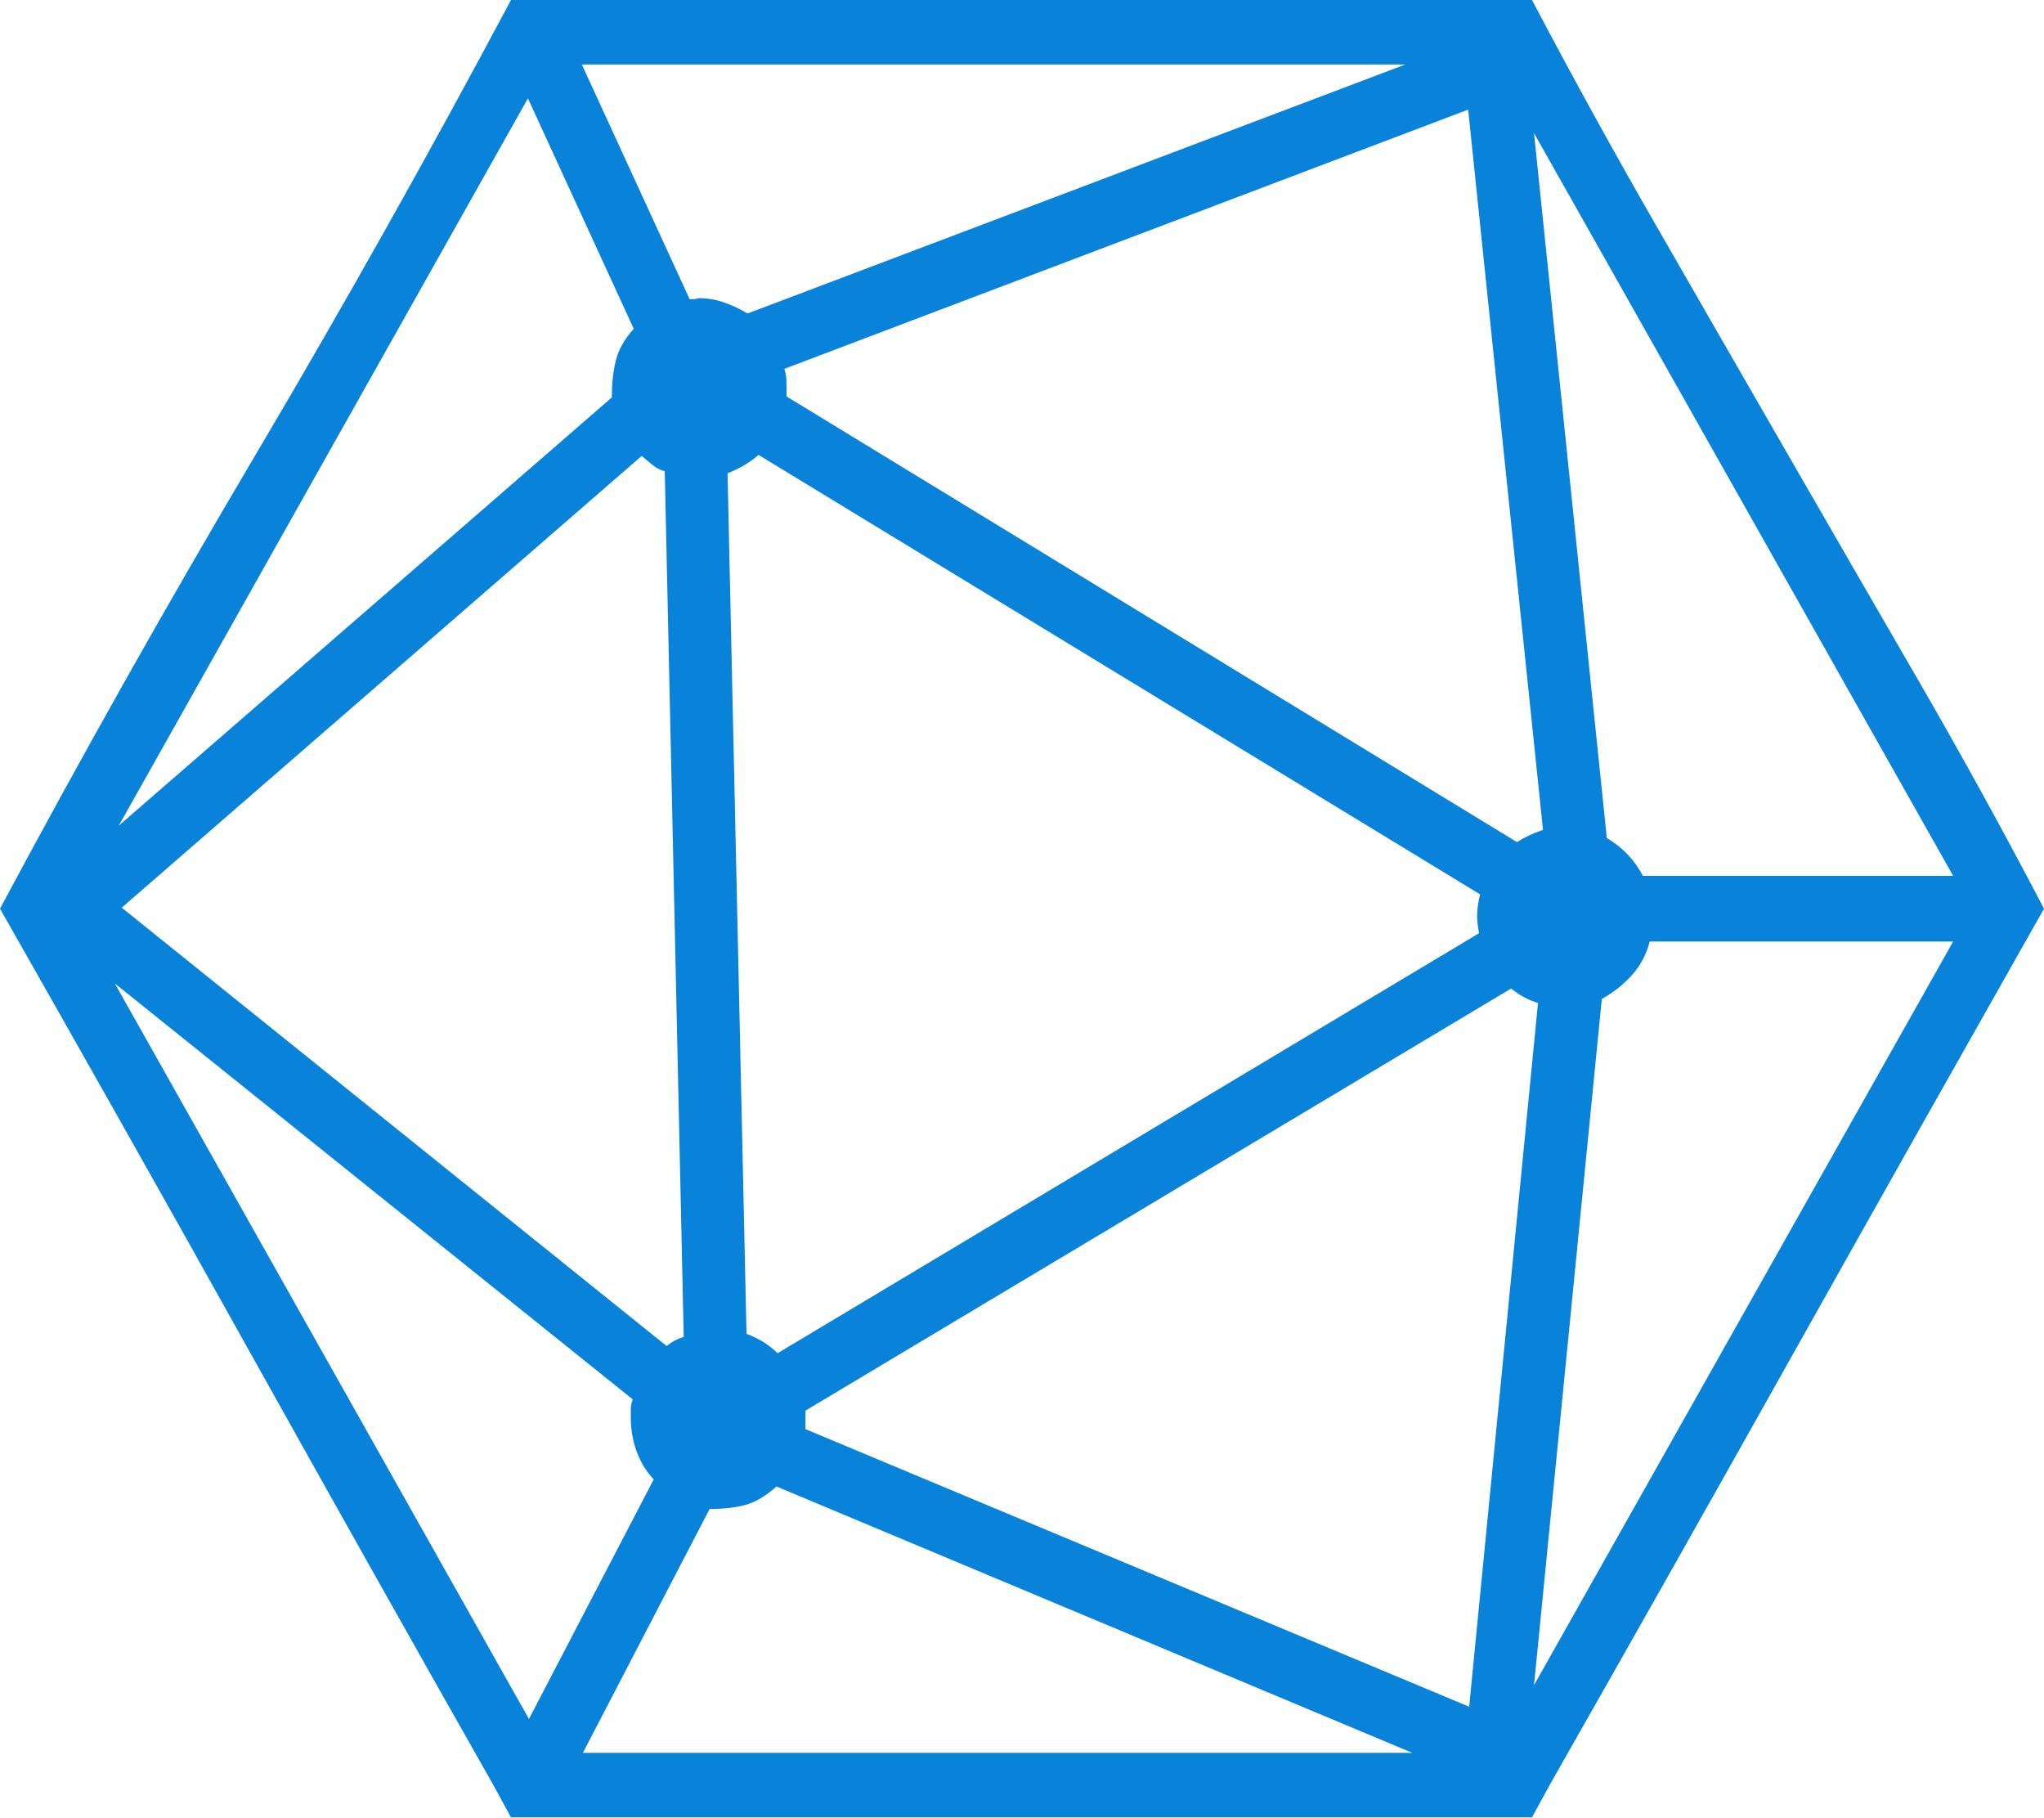
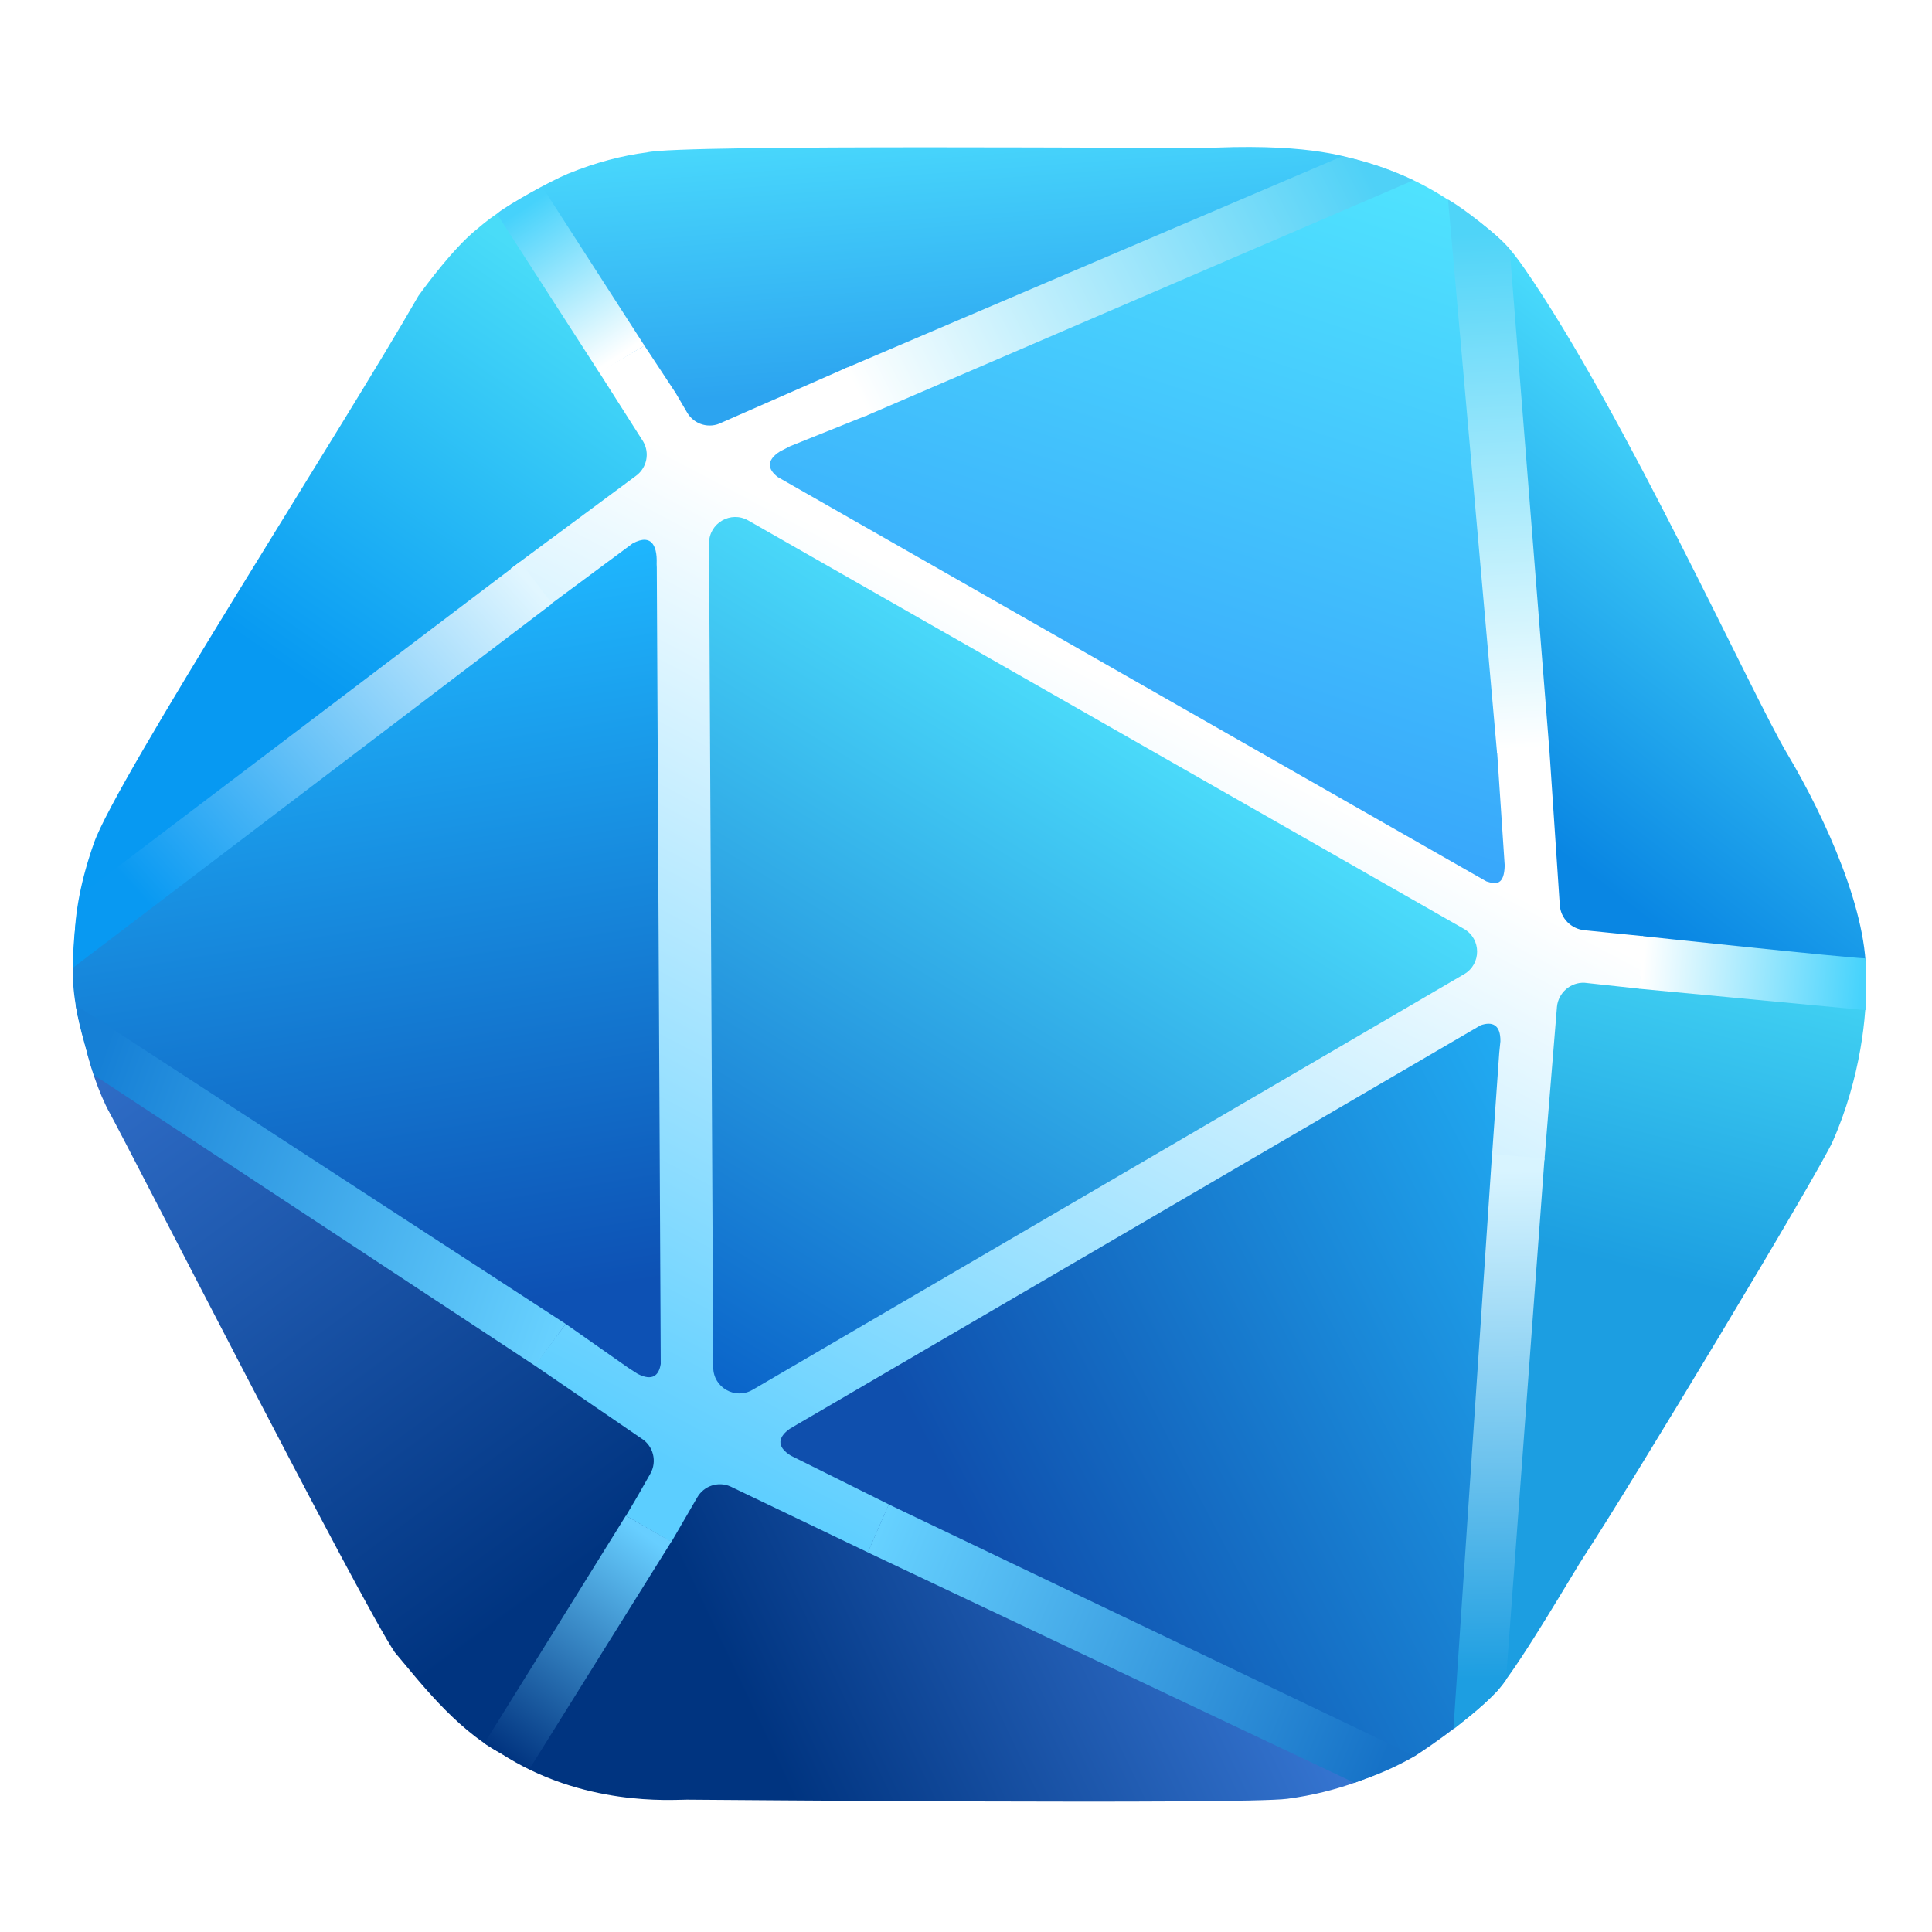
- <svg xmlns="http://www.w3.org/2000/svg" width="18" height="16" viewBox="0 0 18 16" fill="none">
-   <path d="M18 8C17.268 9.293 16.544 10.576 15.829 11.851C15.114 13.126 14.388 14.413 13.649 15.711L13.491 16H4.5L4.342 15.711C3.609 14.419 2.886 13.132 2.171 11.851C1.456 10.57 0.732 9.287 0 8C0.721 6.653 1.471 5.321 2.25 4.005C3.029 2.688 3.779 1.353 4.5 0H13.491C13.849 0.679 14.218 1.35 14.599 2.011C14.979 2.673 15.36 3.334 15.741 3.995C16.122 4.657 16.506 5.321 16.893 5.989C17.279 6.656 17.648 7.327 18 8ZM13.588 7.306L12.929 0.965L6.908 3.247C6.92 3.289 6.926 3.328 6.926 3.364C6.926 3.4 6.926 3.442 6.926 3.49L13.359 7.414C13.424 7.372 13.5 7.336 13.588 7.306ZM6.847 11.914L13.025 8.216C13.014 8.156 13.008 8.108 13.008 8.072C13.008 8.006 13.017 7.94 13.034 7.874L6.68 4.005C6.604 4.071 6.513 4.125 6.407 4.167L6.574 11.743C6.686 11.785 6.776 11.842 6.847 11.914ZM5.871 11.851C5.912 11.815 5.962 11.788 6.021 11.77L5.854 4.149C5.812 4.137 5.777 4.119 5.748 4.095C5.719 4.071 5.687 4.044 5.651 4.014L1.072 7.991L5.871 11.851ZM12.375 0.568H5.124L6.073 2.634H6.108C6.12 2.634 6.135 2.631 6.152 2.625C6.229 2.625 6.302 2.637 6.372 2.661C6.442 2.685 6.513 2.718 6.583 2.76L12.375 0.568ZM4.649 0.866L1.046 7.269L5.388 3.499C5.388 3.379 5.399 3.271 5.423 3.175C5.446 3.079 5.499 2.985 5.581 2.895L4.649 0.866ZM1.011 8.658L4.658 15.134L5.757 13.024C5.692 12.957 5.643 12.876 5.607 12.78C5.572 12.684 5.555 12.585 5.555 12.482V12.401C5.555 12.377 5.561 12.35 5.572 12.32L1.011 8.658ZM5.133 15.432H12.437L6.838 13.087C6.744 13.171 6.653 13.225 6.565 13.249C6.478 13.273 6.372 13.285 6.249 13.285L5.133 15.432ZM12.938 15.026L13.544 8.83C13.462 8.806 13.383 8.764 13.307 8.703L7.093 12.419V12.582L12.938 15.026ZM13.509 14.836L17.2 8.289H14.528C14.499 8.403 14.446 8.502 14.37 8.586C14.294 8.67 14.206 8.74 14.106 8.794L13.509 14.836ZM14.467 7.711H17.2L13.509 1.172L14.15 7.378C14.291 7.462 14.396 7.573 14.467 7.711Z" fill="#0883D9" />
+ <svg xmlns="http://www.w3.org/2000/svg" width="18" height="18" viewBox="0 0 18 18" fill="none">
+   <path d="M6.367 4.47L4.642 1.981C4.748 1.899 5.118 1.691 5.291 1.619C5.552 1.512 5.8 1.449 6.027 1.42C6.33 1.341 11.012 1.387 11.335 1.375C12.235 1.341 12.572 1.471 12.711 1.509L6.367 4.47Z" fill="url(#paint0_linear_953_729)" />
+   <path d="M6.368 4.47L4.643 1.981C4.564 2.039 4.572 2.026 4.425 2.15C4.222 2.32 3.987 2.634 3.898 2.757C3.195 3.985 1.085 7.256 0.875 7.855C0.757 8.19 0.694 8.505 0.694 8.793L6.368 4.47Z" fill="url(#paint1_linear_953_729)" />
+   <path d="M6.529 13.49L6.368 4.47C4.582 5.835 0.72 8.746 0.695 8.792C0.655 9.088 0.687 9.355 0.77 9.642L6.529 13.49Z" fill="url(#paint2_linear_953_729)" />
+   <path d="M0.771 9.632L6.547 13.49L4.661 16.332C4.232 16.1 3.883 15.634 3.678 15.394C3.363 14.929 1.187 10.666 1.023 10.371C0.922 10.189 0.821 9.895 0.771 9.632Z" fill="url(#paint3_linear_953_729)" />
+   <path d="M13.205 16.345L6.529 13.472C6.529 13.472 4.705 16.244 4.66 16.332C5.429 16.834 6.257 16.767 6.4 16.767C6.516 16.767 11.579 16.813 11.993 16.759C12.468 16.696 12.841 16.542 13.205 16.345Z" fill="url(#paint4_linear_953_729)" />
+   <path d="M17.383 9.134L14.295 8.862L13.67 1.988C13.978 2.204 14.066 2.305 14.2 2.497C15.133 3.842 16.32 6.467 16.652 7.024C17.008 7.622 17.415 8.519 17.383 9.134Z" fill="url(#paint5_linear_953_729)" />
+   <path d="M17.383 9.134L14.296 8.849L13.954 15.749C14.198 15.452 14.657 14.652 14.765 14.489C15.183 13.854 16.945 10.927 17.075 10.634C17.334 10.049 17.398 9.44 17.383 9.134Z" fill="url(#paint6_linear_953_729)" />
+   <path d="M14.299 8.859C14.299 8.859 6.578 13.462 6.523 13.497C8.737 14.48 13.182 16.361 13.182 16.361C13.182 16.361 13.646 16.067 13.953 15.75L14.299 8.859Z" fill="url(#paint7_linear_953_729)" />
+   <path d="M6.527 13.504L6.368 4.469L14.302 8.859L6.527 13.504Z" fill="url(#paint8_linear_953_729)" />
+   <path d="M14.296 8.859L6.368 4.47L12.71 1.509C12.92 1.563 13.301 1.7 13.674 1.992L14.296 8.859Z" fill="url(#paint9_linear_953_729)" />
+   <path fill-rule="evenodd" clip-rule="evenodd" d="M6.004 3.22L6.285 3.646L6.286 3.646L6.402 3.844C6.467 3.956 6.609 3.997 6.724 3.937L7.895 3.423L8.077 3.87L7.362 4.157L7.267 4.206C7.134 4.291 7.155 4.375 7.247 4.445L13.71 8.133L13.709 8.132C13.71 8.132 13.71 8.133 13.71 8.133L13.849 8.212C13.938 8.241 14.014 8.248 14.019 8.064L13.948 7.001L14.434 6.97L14.532 8.43C14.539 8.556 14.638 8.655 14.763 8.667L15.309 8.722L15.278 9.212L14.763 9.156C14.632 9.15 14.519 9.249 14.506 9.379L14.389 10.81L13.901 10.764L13.968 9.809L13.979 9.701C13.981 9.545 13.902 9.515 13.795 9.552L7.441 13.263L7.45 13.259C7.447 13.26 7.443 13.262 7.439 13.264L7.358 13.312C7.255 13.385 7.226 13.474 7.368 13.562L8.281 14.016L8.086 14.463L6.805 13.849C6.691 13.799 6.558 13.843 6.496 13.951L6.255 14.366L5.832 14.122L5.946 13.929L5.946 13.929L6.059 13.73C6.123 13.617 6.088 13.474 5.979 13.404L4.982 12.722L5.271 12.335L5.851 12.742L5.941 12.8C6.077 12.87 6.139 12.816 6.156 12.707L6.119 5.255L6.116 5.285C6.131 5.098 6.08 4.963 5.894 5.063L5.049 5.69L4.758 5.298L5.927 4.432C6.027 4.358 6.055 4.22 5.992 4.113L5.581 3.467L6.004 3.22ZM6.971 4.849L13.639 8.654C13.802 8.747 13.803 8.982 13.641 9.076L7.011 12.949C6.849 13.043 6.645 12.927 6.645 12.739L6.606 5.062C6.605 4.874 6.808 4.756 6.971 4.849Z" fill="url(#paint10_linear_953_729)" />
+   <path d="M17.38 9.411C17.388 9.266 17.389 9.043 17.379 8.929C17.171 8.921 15.296 8.721 15.296 8.721L15.275 9.212L17.38 9.411Z" fill="url(#paint11_linear_953_729)" />
+   <path fill-rule="evenodd" clip-rule="evenodd" d="M5.052 1.741L6.004 3.22L5.584 3.473L4.632 1.996C4.723 1.929 4.959 1.786 5.052 1.741Z" fill="url(#paint12_linear_953_729)" />
+   <path d="M0.874 10.015C0.812 9.805 0.749 9.616 0.704 9.363L5.271 12.335L4.986 12.725L0.874 10.015Z" fill="url(#paint13_linear_953_729)" />
+   <path d="M0.749 8.34C0.714 8.518 0.68 8.73 0.679 9.017L5.143 5.624L4.847 5.234L0.749 8.34Z" fill="url(#paint14_linear_953_729)" />
+   <path d="M12.498 1.459L7.873 3.433L8.064 3.876L13.168 1.68C12.983 1.594 12.71 1.487 12.498 1.459Z" fill="url(#paint15_linear_953_729)" />
+   <path d="M13.491 1.859L13.948 7.019L14.434 6.976L14.065 2.321C13.95 2.184 13.635 1.94 13.491 1.859Z" fill="url(#paint16_linear_953_729)" />
+   <path d="M13.182 16.361C12.975 16.479 12.823 16.538 12.619 16.61L8.085 14.463L8.28 14.016L13.182 16.361Z" fill="url(#paint17_linear_953_729)" />
+   <path d="M4.512 16.243C4.607 16.305 4.781 16.406 4.94 16.47L6.255 14.363L5.831 14.121L4.512 16.243Z" fill="url(#paint18_linear_953_729)" />
+   <path d="M13.541 16.111C13.724 15.966 13.925 15.808 14.031 15.651L14.39 10.793L13.901 10.752L13.541 16.111Z" fill="url(#paint19_linear_953_729)" />
+   <defs>
+     <linearGradient id="paint0_linear_953_729" x1="8.864" y1="0.57" x2="9.17" y2="4.697" gradientUnits="userSpaceOnUse">
+       <stop stop-color="#50E5FF" />
+       <stop offset="0.719" stop-color="#2CA4F0" />
+     </linearGradient>
+     <linearGradient id="paint1_linear_953_729" x1="5.315" y1="2.659" x2="2.793" y2="6.316" gradientUnits="userSpaceOnUse">
+       <stop stop-color="#49DCF8" />
+       <stop offset="1" stop-color="#0799F2" />
+     </linearGradient>
+     <linearGradient id="paint2_linear_953_729" x1="4.438" y1="5.182" x2="5.556" y2="12.014" gradientUnits="userSpaceOnUse">
+       <stop stop-color="#1FB8FF" />
+       <stop offset="1" stop-color="#0D51B4" />
+     </linearGradient>
+     <linearGradient id="paint3_linear_953_729" x1="0.364" y1="8.726" x2="6.022" y2="16.423" gradientUnits="userSpaceOnUse">
+       <stop stop-color="#3979D6" />
+       <stop offset="0.807" stop-color="#003480" />
+     </linearGradient>
+     <linearGradient id="paint4_linear_953_729" x1="12.059" y1="13.699" x2="5.15" y2="16.983" gradientUnits="userSpaceOnUse">
+       <stop offset="0.063" stop-color="#3979D6" />
+       <stop offset="0.724" stop-color="#003480" />
+     </linearGradient>
+     <linearGradient id="paint5_linear_953_729" x1="17.686" y1="4.098" x2="14.648" y2="8.037" gradientUnits="userSpaceOnUse">
+       <stop offset="0.08" stop-color="#50E4FE" />
+       <stop offset="1" stop-color="#0986E3" />
+     </linearGradient>
+     <linearGradient id="paint6_linear_953_729" x1="16.689" y1="7.85" x2="15.627" y2="11.935" gradientUnits="userSpaceOnUse">
+       <stop stop-color="#50E6FA" />
+       <stop offset="1" stop-color="#1C9EE1" />
+     </linearGradient>
+     <linearGradient id="paint7_linear_953_729" x1="15.604" y1="10.091" x2="7.015" y2="14.6" gradientUnits="userSpaceOnUse">
+       <stop stop-color="#24BCFF" />
+       <stop offset="0.798" stop-color="#0F4FAD" />
+     </linearGradient>
+     <linearGradient id="paint8_linear_953_729" x1="11.047" y1="6.3" x2="6.308" y2="14.011" gradientUnits="userSpaceOnUse">
+       <stop stop-color="#51E6FF" />
+       <stop offset="1" stop-color="#0052C2" />
+     </linearGradient>
+     <linearGradient id="paint9_linear_953_729" x1="13.16" y1="1.538" x2="10.679" y2="9.225" gradientUnits="userSpaceOnUse">
+       <stop stop-color="#50E4FE" />
+       <stop offset="1" stop-color="#3093FA" />
+     </linearGradient>
+     <linearGradient id="paint10_linear_953_729" x1="10.271" y1="6.298" x2="6.352" y2="13.725" gradientUnits="userSpaceOnUse">
+       <stop stop-color="white" />
+       <stop offset="0.406" stop-color="#BDEBFF" />
+       <stop offset="1" stop-color="#5CCEFF" />
+     </linearGradient>
+     <linearGradient id="paint11_linear_953_729" x1="15.315" y1="8.933" x2="17.348" y2="9.107" gradientUnits="userSpaceOnUse">
+       <stop stop-color="white" />
+       <stop offset="1" stop-color="#47D3FC" />
+     </linearGradient>
+     <linearGradient id="paint12_linear_953_729" x1="5.82" y1="3.282" x2="4.919" y2="1.912" gradientUnits="userSpaceOnUse">
+       <stop stop-color="white" />
+       <stop offset="1" stop-color="#46D2FB" />
+     </linearGradient>
+     <linearGradient id="paint13_linear_953_729" x1="5.206" y1="12.565" x2="0.564" y2="10.945" gradientUnits="userSpaceOnUse">
+       <stop stop-color="#69D2FF" />
+       <stop offset="1" stop-color="#1680D6" />
+     </linearGradient>
+     <linearGradient id="paint14_linear_953_729" x1="4.95" y1="5.443" x2="1.503" y2="8.561" gradientUnits="userSpaceOnUse">
+       <stop stop-color="#E1F6FF" />
+       <stop offset="1" stop-color="#0899F2" />
+     </linearGradient>
+     <linearGradient id="paint15_linear_953_729" x1="8.003" y1="3.694" x2="12.622" y2="1.365" gradientUnits="userSpaceOnUse">
+       <stop stop-color="white" />
+       <stop offset="1" stop-color="#4FD1F7" />
+     </linearGradient>
+     <linearGradient id="paint16_linear_953_729" x1="14.25" y1="6.97" x2="13.996" y2="2.159" gradientUnits="userSpaceOnUse">
+       <stop stop-color="white" />
+       <stop offset="1" stop-color="#4FD4F8" />
+     </linearGradient>
+     <linearGradient id="paint17_linear_953_729" x1="8.195" y1="14.206" x2="12.98" y2="16.198" gradientUnits="userSpaceOnUse">
+       <stop offset="0.004" stop-color="#66D1FF" />
+       <stop offset="1" stop-color="#1672C7" />
+     </linearGradient>
+     <linearGradient id="paint18_linear_953_729" x1="6.091" y1="14.357" x2="4.658" y2="16.329" gradientUnits="userSpaceOnUse">
+       <stop stop-color="#67CEFF" />
+       <stop offset="1" stop-color="#013480" />
+     </linearGradient>
+     <linearGradient id="paint19_linear_953_729" x1="14.171" y1="10.905" x2="14.241" y2="15.636" gradientUnits="userSpaceOnUse">
+       <stop stop-color="#D8F4FF" />
+       <stop offset="1" stop-color="#1D9EE1" />
+     </linearGradient>
+   </defs>
</svg>
